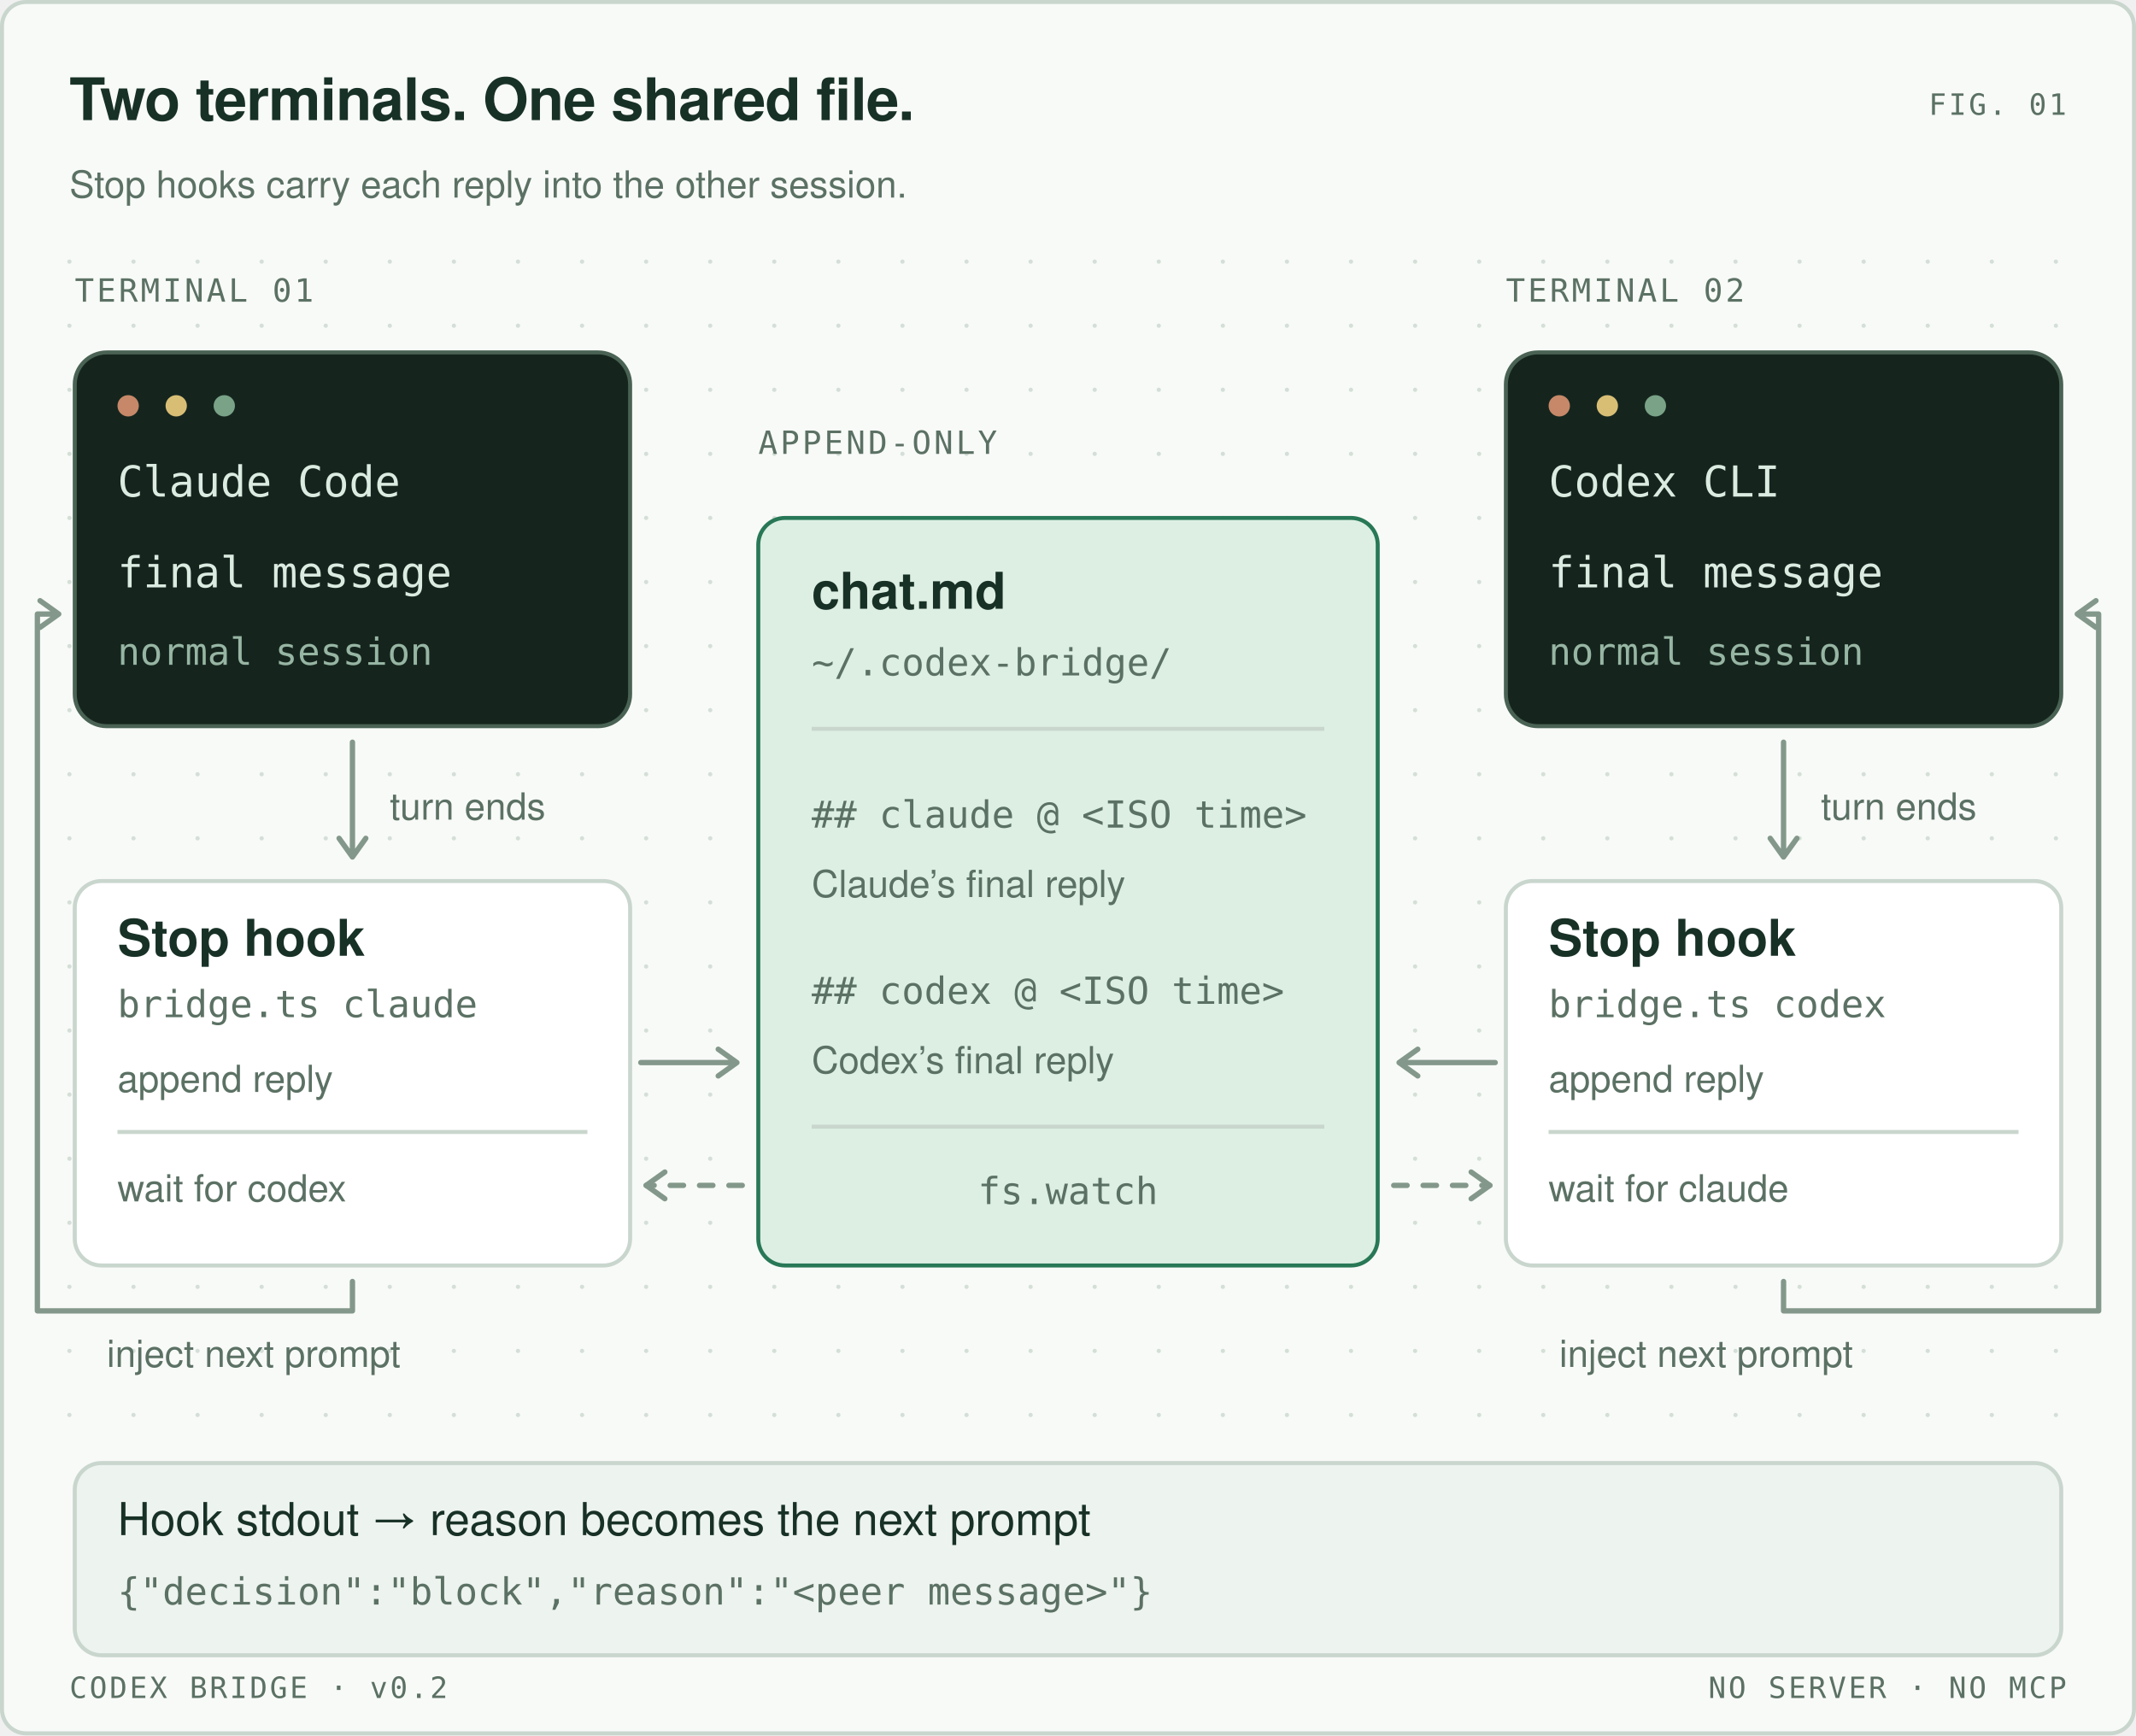
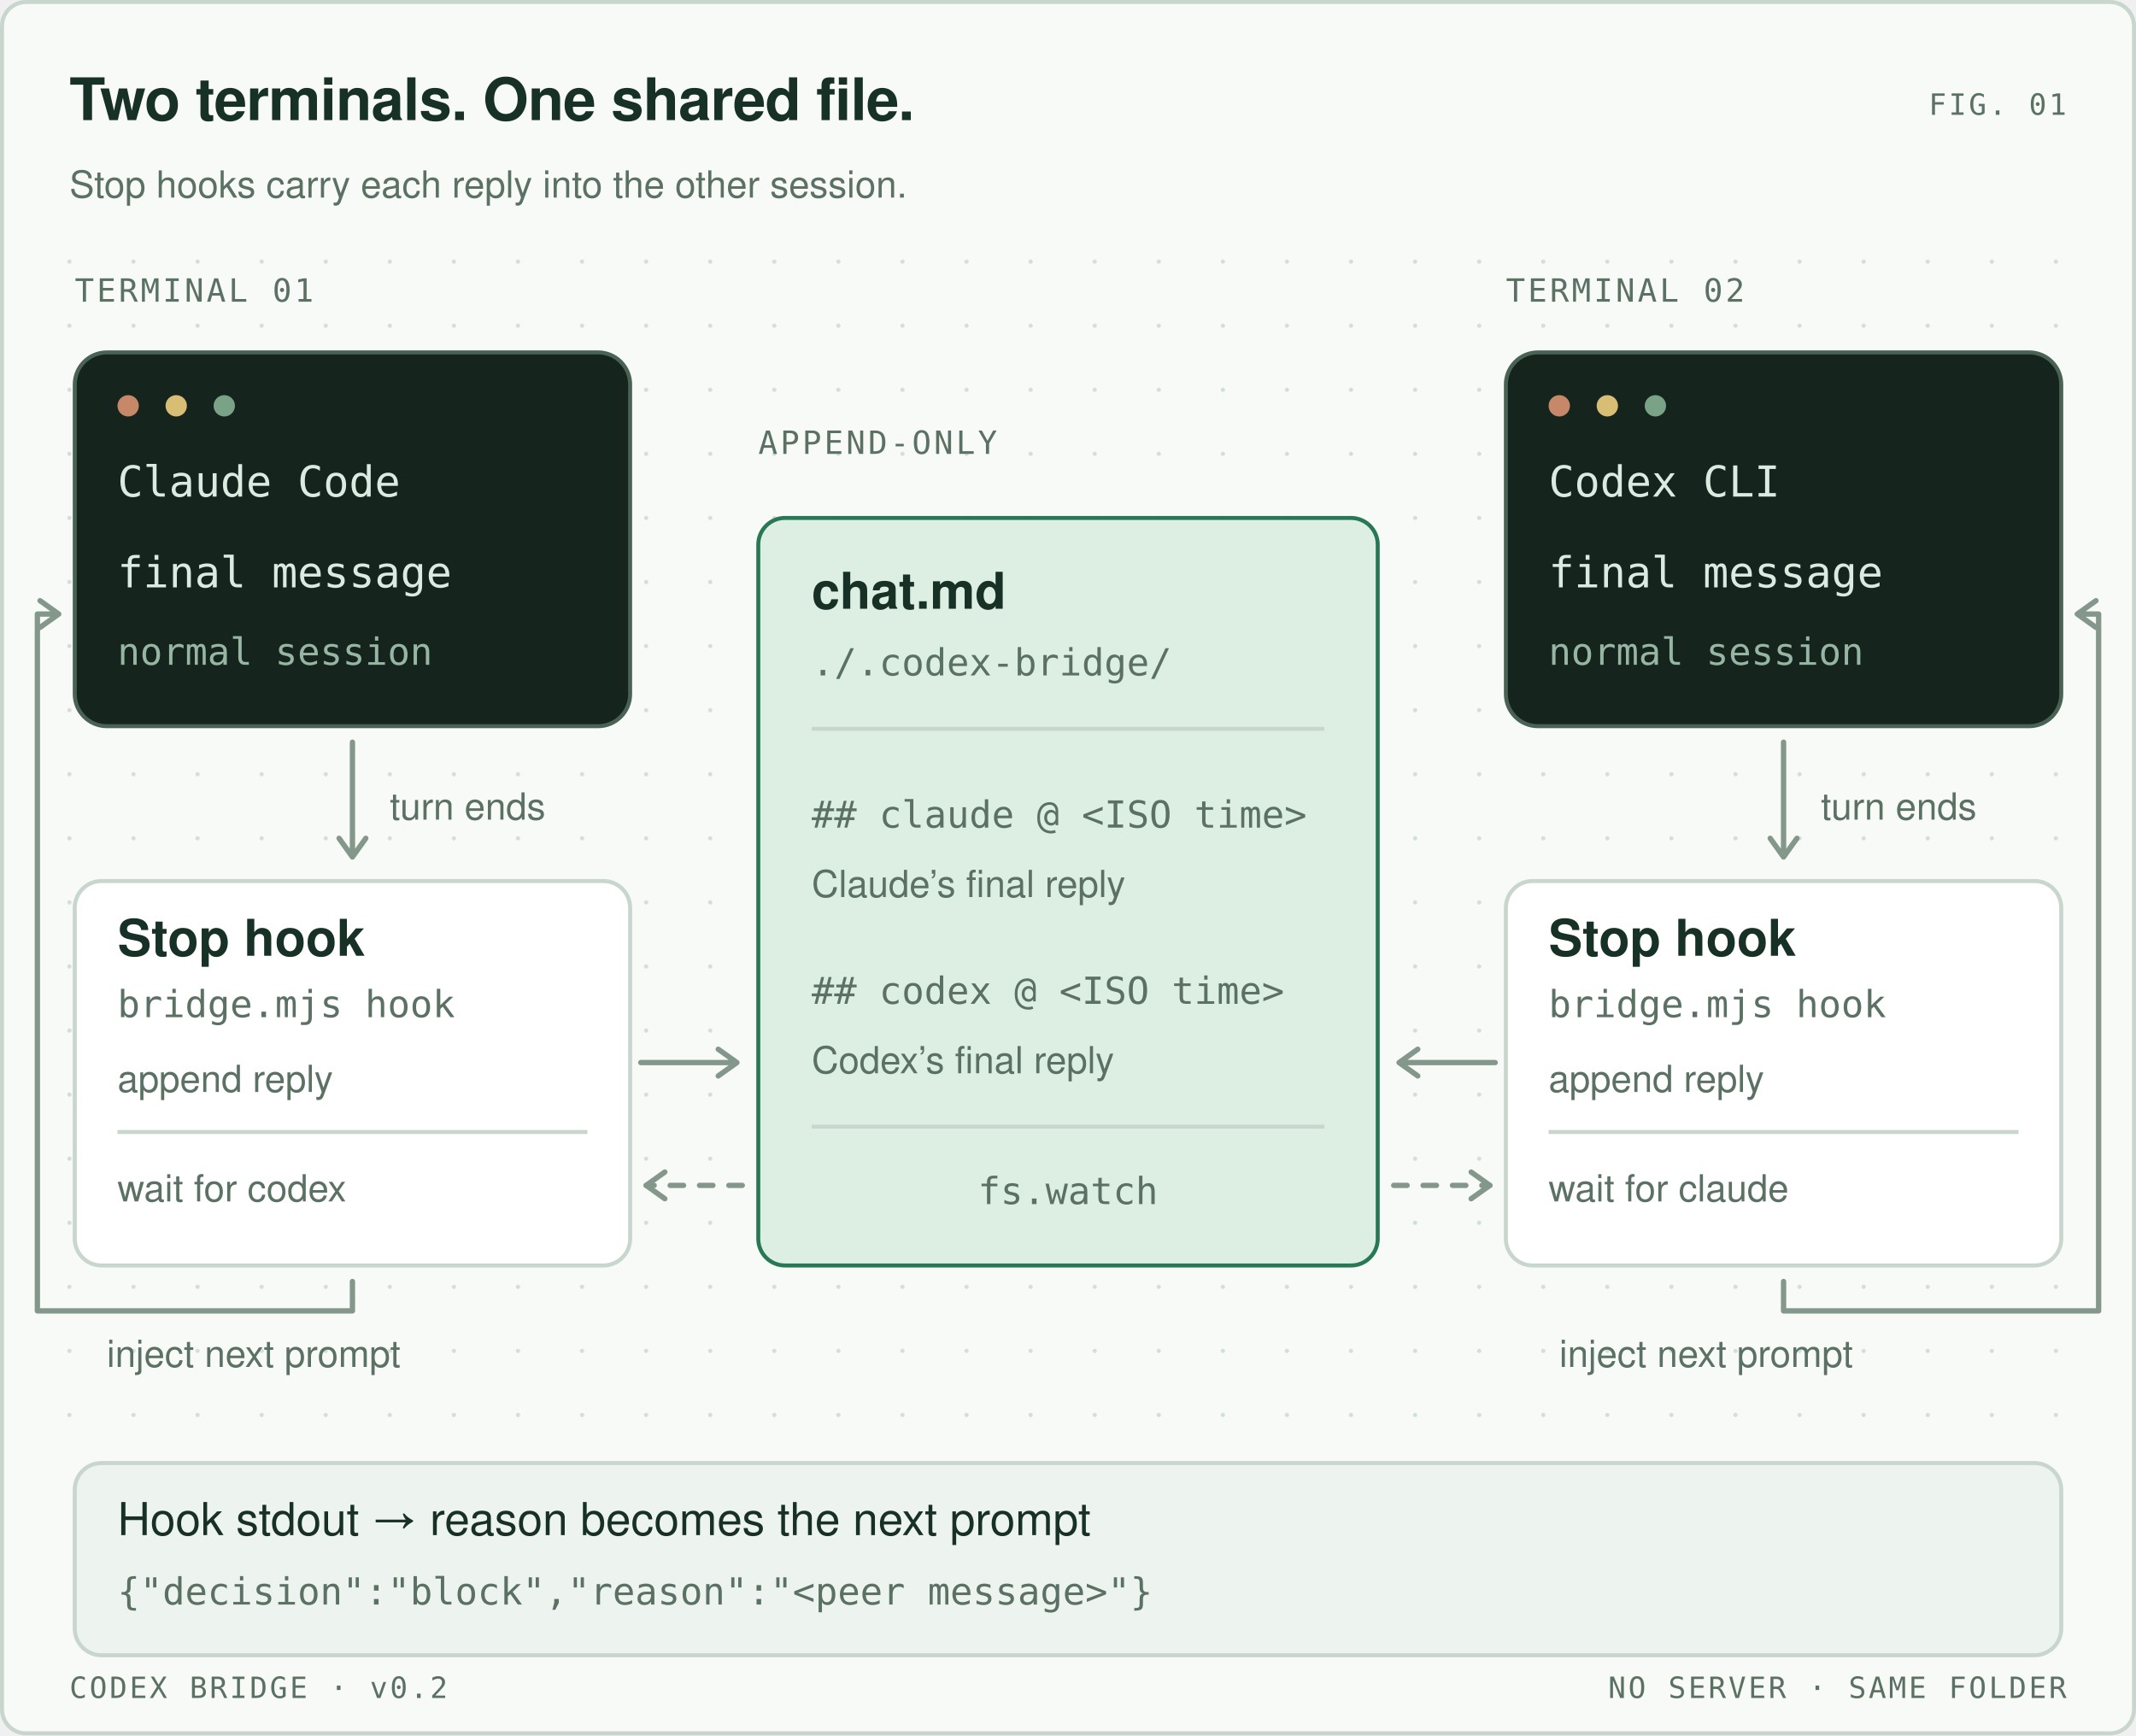
<svg xmlns="http://www.w3.org/2000/svg" width="800" height="650" viewBox="0 0 800 650" role="img" aria-labelledby="architecture-title architecture-desc">
  <style>
    .heading{fill:#183127;font-family:"IBM Plex Sans Condensed","IBM Plex Sans",-apple-system,"Segoe UI",Helvetica,Arial,sans-serif;font-size:22px;font-weight:600;letter-spacing:-.22px}
    .label{fill:#183127;font-family:"IBM Plex Sans",-apple-system,"Segoe UI",Helvetica,Arial,sans-serif;font-size:19px;font-weight:600}
    .text{fill:#183127;font-family:"IBM Plex Sans",-apple-system,"Segoe UI",Helvetica,Arial,sans-serif;font-size:17px}
    .small{fill:#5b7164;font-family:"IBM Plex Sans",-apple-system,"Segoe UI",Helvetica,Arial,sans-serif;font-size:14px}
    .mono{fill:#5b7164;font-family:"IBM Plex Mono",ui-monospace,SFMono-Regular,Menlo,monospace;font-size:14px}
    .caption{fill:#5b7164;font-family:"IBM Plex Mono",ui-monospace,SFMono-Regular,Menlo,monospace;font-size:12px;letter-spacing:1px}
    .number{fill:#5b7164;font-family:"IBM Plex Mono",ui-monospace,SFMono-Regular,Menlo,monospace;font-size:11px;font-weight:500;letter-spacing:.88px}
    .box{fill:#fff;stroke:#c9d6ce;stroke-width:1.5}
    .soft{fill:#edf3ef;stroke:#c9d6ce;stroke-width:1.5}
    .green{fill:#ddefe3;stroke:#287856;stroke-width:1.5}
    .line{fill:none;stroke:#c9d6ce;stroke-width:1.5}
    .wire{fill:none;stroke:#83988a;stroke-width:2;stroke-linecap:round;stroke-linejoin:round}
    .dashed{stroke-dasharray:5 6}
    .terminal{fill:#15251e;stroke:#496254;stroke-width:1.5}
    .terminal-text{fill:#dcebe1;font-family:"IBM Plex Mono",ui-monospace,SFMono-Regular,Menlo,monospace;font-size:16px}
    .terminal-muted{fill:#97b5a3;font-family:"IBM Plex Mono",ui-monospace,SFMono-Regular,Menlo,monospace;font-size:14px}
  </style>
  <defs>
    <pattern id="architecture-dots" width="24" height="24" patternUnits="userSpaceOnUse">
      <circle cx="2" cy="2" r=".8" fill="#d4dfd7" />
    </pattern>
  </defs>
  <rect x=".75" y=".75" width="798.5" height="648.5" rx="9" fill="#f8faf8" stroke="#c9d6ce" stroke-width="1.5" />
  <rect x="12" y="88" width="776" height="450" fill="url(#architecture-dots)" />
  <text x="26" y="45" class="heading">Two terminals. One shared file.</text>
  <text x="774" y="43" class="number" text-anchor="end">FIG. 01</text>
  <text x="26" y="74" class="small">Stop hooks carry each reply into the other session.</text>
  <g class="wire">
    <path d="M132 278 V321 M127 314 L132 321 L137 314" />
    <path d="M668 278 V321 M663 314 L668 321 L673 314" />
    <path d="M240 398 H276 M269 393 L276 398 L269 403" />
    <path d="M560 398 H524 M531 393 L524 398 L531 403" />
    <path d="M132 480 V491 H14 V230 H22 M15 225 L22 230 L15 235" />
    <path d="M668 480 V491 H786 V230 H778 M785 225 L778 230 L785 235" />
  </g>
  <path d="M278 444 H242 M522 444 H558" class="wire dashed" />
  <path d="M249 439 L242 444 L249 449 M551 439 L558 444 L551 449" class="wire" />
  <text x="28" y="113" class="caption">TERMINAL 01</text>
  <rect x="28" y="132" width="208" height="140" rx="12" class="terminal" />
  <circle cx="48" cy="152" r="4" fill="#c68868" />
  <circle cx="66" cy="152" r="4" fill="#d8be75" />
  <circle cx="84" cy="152" r="4" fill="#79a287" />
  <text x="44" y="186" class="terminal-text">Claude Code</text>
  <text x="44" y="220" class="terminal-text">final message</text>
  <text x="44" y="249" class="terminal-muted">normal session</text>
  <text x="146" y="307" class="small">turn ends</text>
  <text x="564" y="113" class="caption">TERMINAL 02</text>
  <rect x="564" y="132" width="208" height="140" rx="12" class="terminal" />
  <circle cx="584" cy="152" r="4" fill="#c68868" />
  <circle cx="602" cy="152" r="4" fill="#d8be75" />
  <circle cx="620" cy="152" r="4" fill="#79a287" />
  <text x="580" y="186" class="terminal-text">Codex CLI</text>
  <text x="580" y="220" class="terminal-text">final message</text>
  <text x="580" y="249" class="terminal-muted">normal session</text>
  <text x="682" y="307" class="small">turn ends</text>
  <rect x="28" y="330" width="208" height="144" rx="10" class="box" />
  <text x="44" y="358" class="label">Stop hook</text>
-   <text x="44" y="381" class="mono">bridge.ts claude</text>
+   <text x="44" y="381" class="mono">bridge.mjs hook</text>
  <text x="44" y="409" class="small">append reply</text>
  <path d="M44 424 H220" class="line" />
  <text x="44" y="450" class="small">wait for codex</text>
  <rect x="564" y="330" width="208" height="144" rx="10" class="box" />
  <text x="580" y="358" class="label">Stop hook</text>
-   <text x="580" y="381" class="mono">bridge.ts codex</text>
+   <text x="580" y="381" class="mono">bridge.mjs hook</text>
  <text x="580" y="409" class="small">append reply</text>
  <path d="M580 424 H756" class="line" />
  <text x="580" y="450" class="small">wait for claude</text>
  <text x="284" y="170" class="caption">APPEND-ONLY</text>
  <rect x="284" y="194" width="232" height="280" rx="10" class="green" />
  <text x="304" y="228" class="label">chat.md</text>
-   <text x="304" y="253" class="mono">~/.codex-bridge/</text>
+   <text x="304" y="253" class="mono">./.codex-bridge/</text>
  <path d="M304 273 H496" class="line" />
  <text x="304" y="310" class="mono">## claude @ &lt;ISO time&gt;</text>
  <text x="304" y="336" class="small">Claude’s final reply</text>
  <text x="304" y="376" class="mono">## codex @ &lt;ISO time&gt;</text>
  <text x="304" y="402" class="small">Codex’s final reply</text>
  <path d="M304 422 H496" class="line" />
  <text x="400" y="451" class="mono" text-anchor="middle">fs.watch</text>
  <text x="40" y="512" class="small">inject next prompt</text>
  <text x="584" y="512" class="small">inject next prompt</text>
  <rect x="28" y="548" width="744" height="72" rx="10" class="soft" />
  <text x="44" y="575" class="text">Hook stdout → reason becomes the next prompt</text>
  <text x="44" y="601" class="mono">{"decision":"block","reason":"&lt;peer message&gt;"}</text>
  <text x="26" y="636" class="number">CODEX BRIDGE · v0.2</text>
-   <text x="774" y="636" class="number" text-anchor="end">NO SERVER · NO MCP</text>
+   <text x="774" y="636" class="number" text-anchor="end">NO SERVER · SAME FOLDER</text>
</svg>
